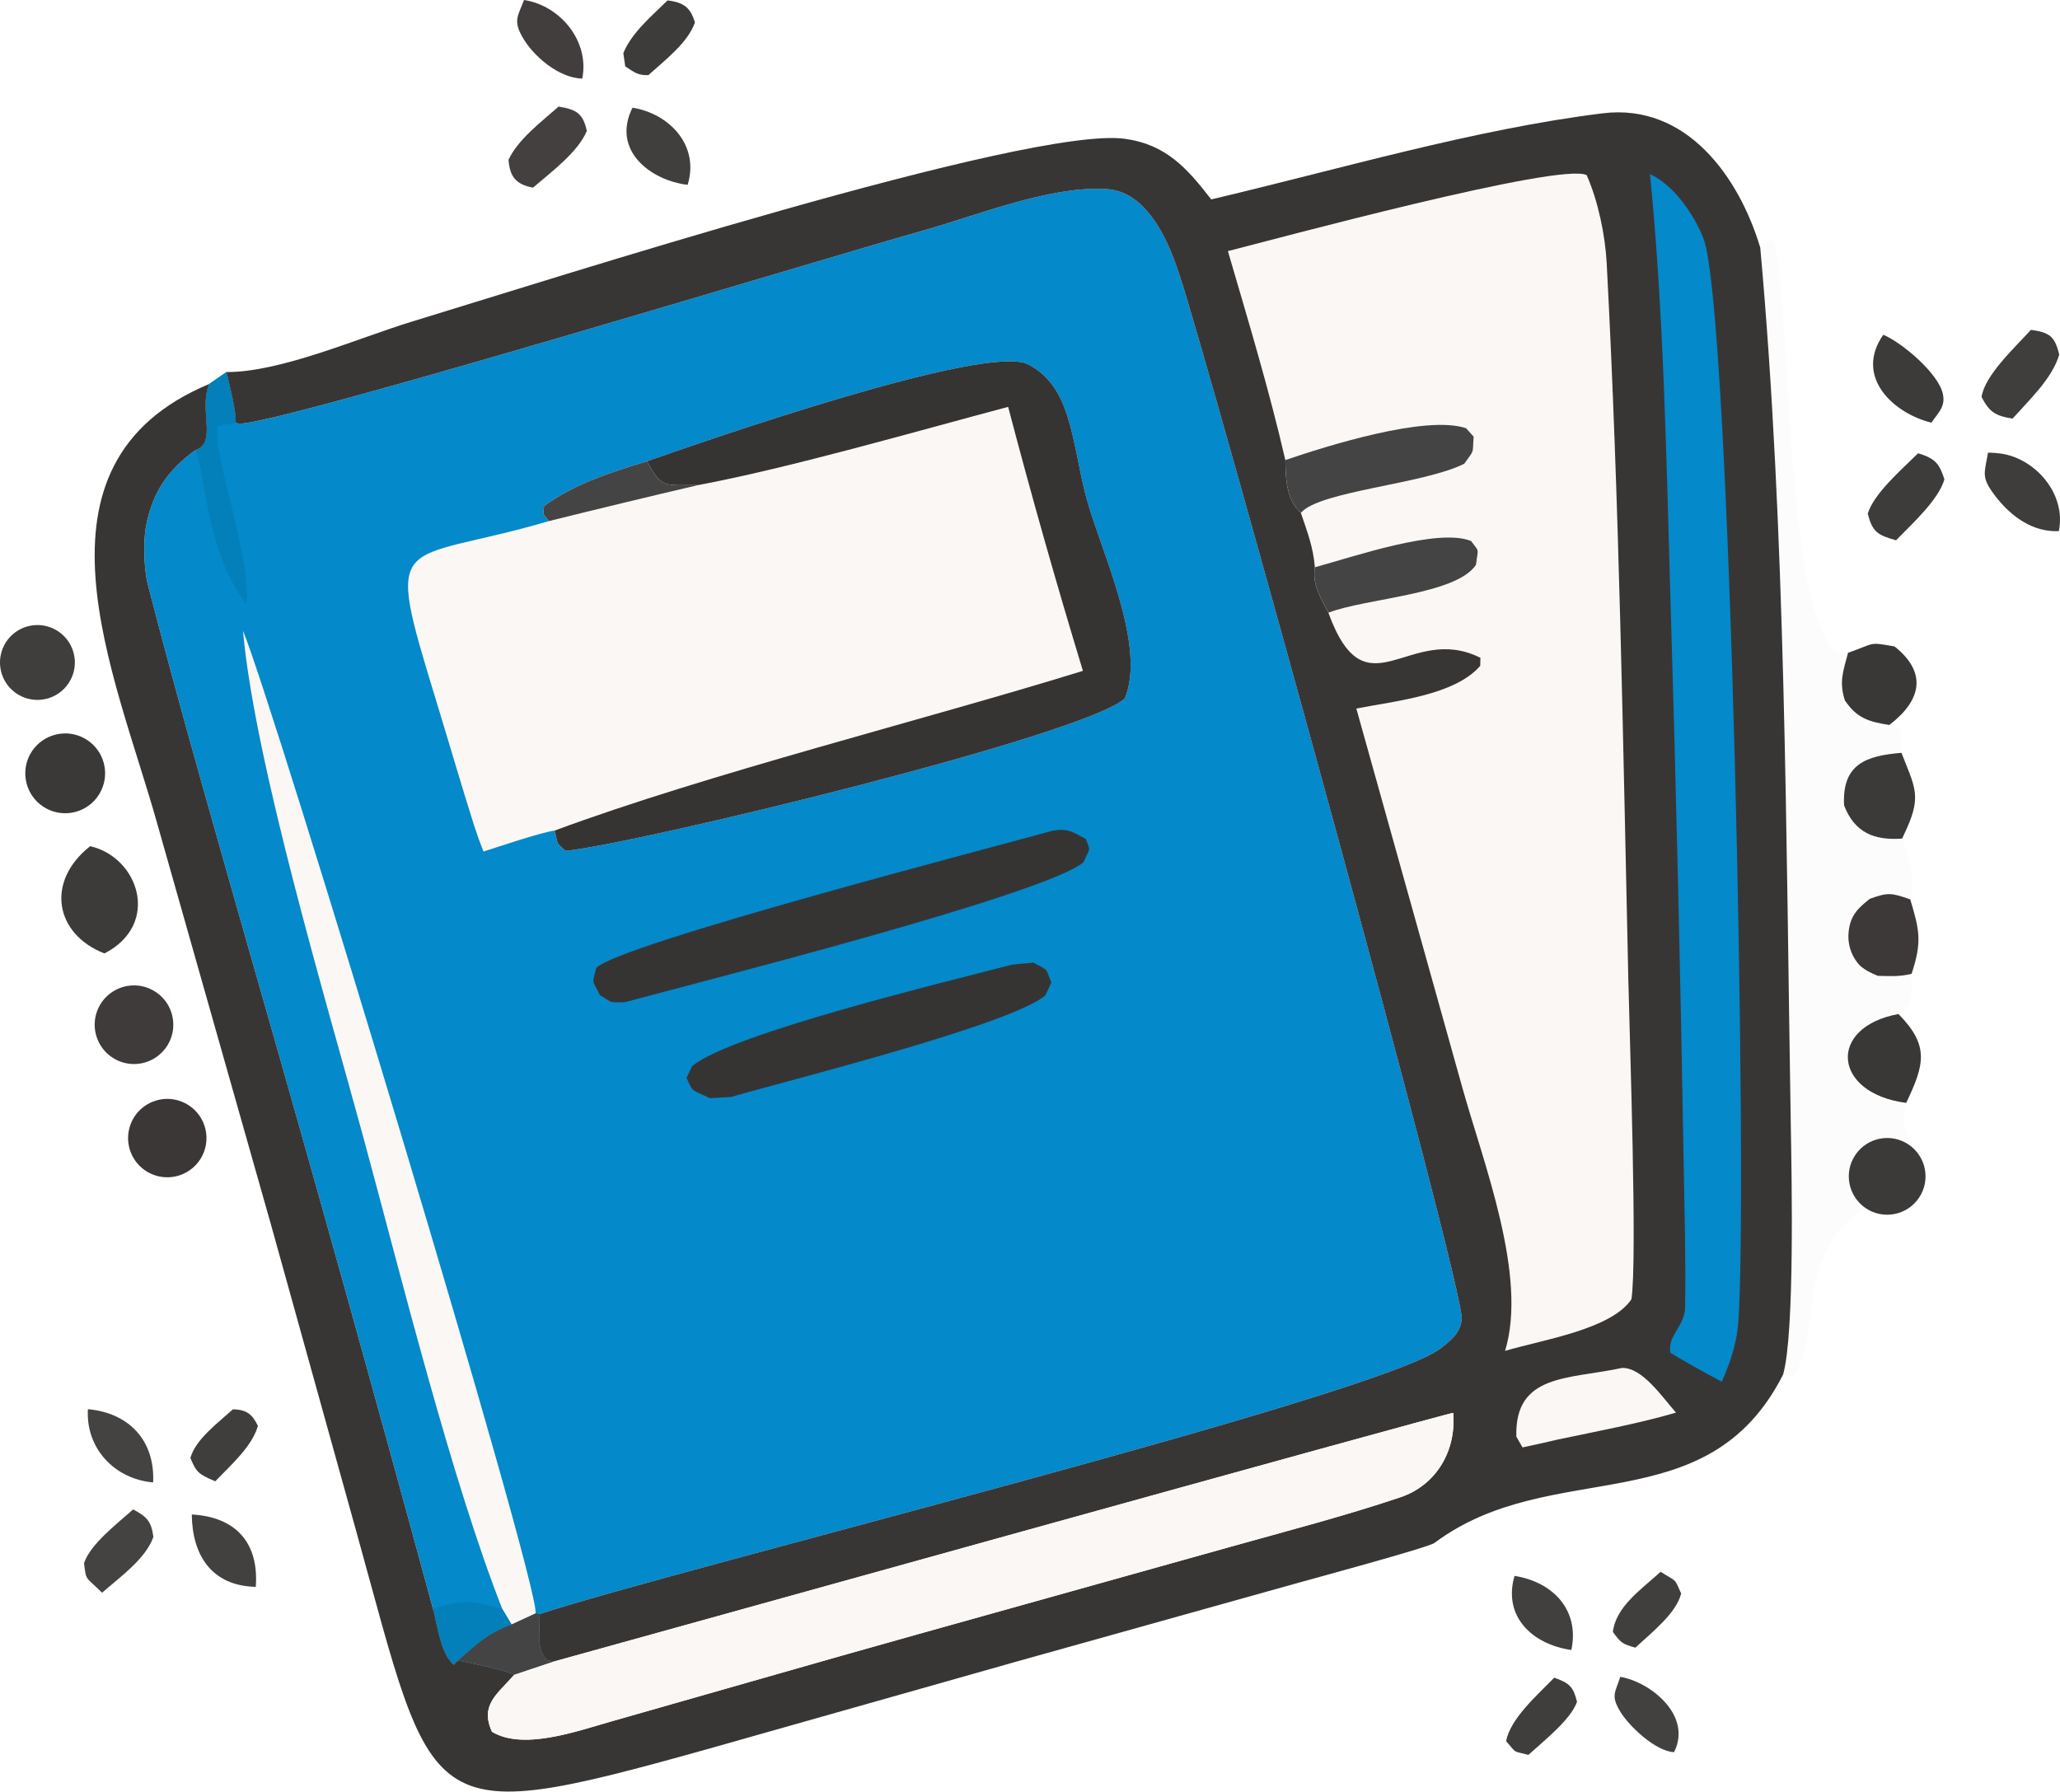
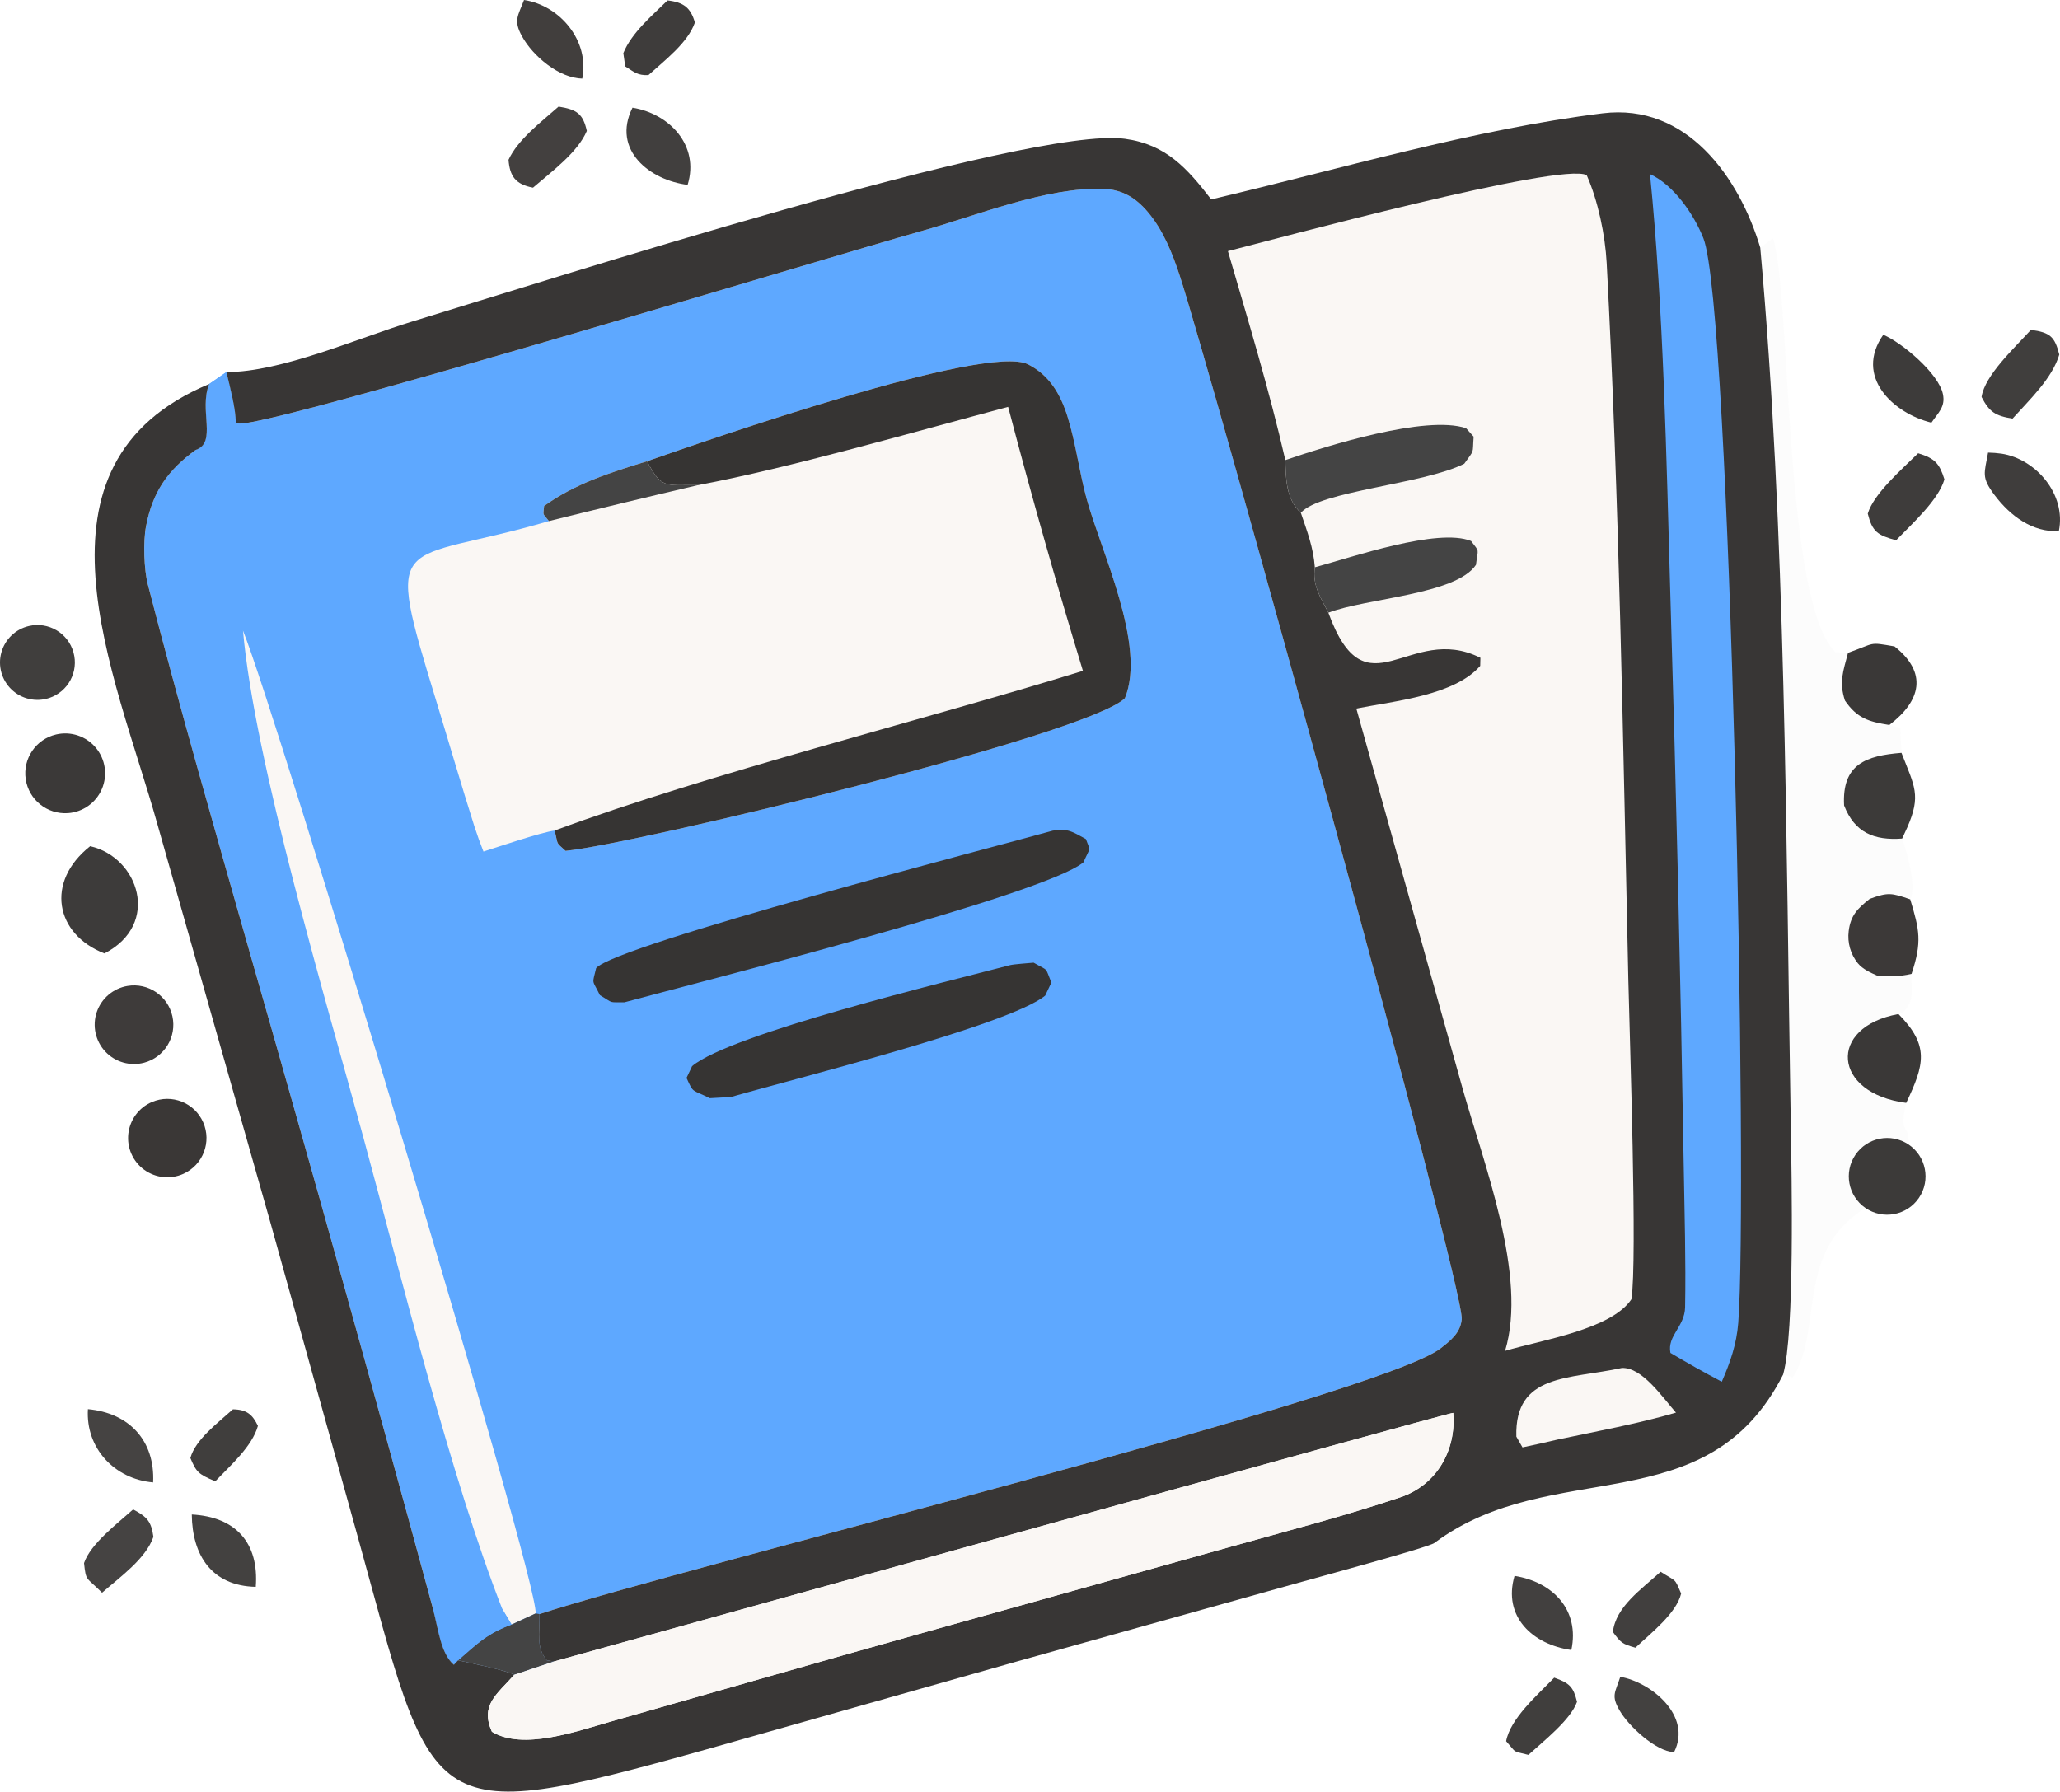
<svg xmlns="http://www.w3.org/2000/svg" preserveAspectRatio="none" overflow="visible" style="display: block;" width="92.197" height="80.192" viewBox="0 0 92.197 80.192" fill="none">
  <g id="resources_svg">
-     <path id="Vector" d="M10.55 18.936C10.596 18.943 10.643 18.951 10.69 18.957C12.065 19.13 37.107 11.498 41.234 10.345C43.705 9.654 46.86 8.355 49.398 8.455C50.243 8.488 50.839 8.859 51.379 9.496C52.065 10.307 52.474 11.344 52.801 12.343C54.163 16.497 65.554 57.652 65.42 59.055C65.363 59.66 64.932 59.998 64.476 60.352C61.75 62.472 30.449 70.184 24.146 72.247C24.158 73.144 23.989 73.75 24.476 74.32L24.805 74.367L23.02 74.962C22.62 74.749 21.033 74.435 20.503 74.316L20.314 74.515C19.724 74.016 19.616 72.904 19.378 72.005C16.736 62.275 14.025 52.564 11.246 42.872C9.681 37.354 8.05 31.72 6.617 26.158C6.444 25.487 6.405 24.252 6.535 23.565C6.83 22.003 7.513 21.047 8.75 20.144C9.736 19.816 8.893 18.364 9.361 17.188L10.135 16.652C10.279 17.279 10.566 18.331 10.55 18.936Z" fill="#0489CA" />
+     <path id="Vector" d="M10.55 18.936C10.596 18.943 10.643 18.951 10.69 18.957C12.065 19.13 37.107 11.498 41.234 10.345C43.705 9.654 46.86 8.355 49.398 8.455C50.243 8.488 50.839 8.859 51.379 9.496C52.065 10.307 52.474 11.344 52.801 12.343C54.163 16.497 65.554 57.652 65.42 59.055C65.363 59.66 64.932 59.998 64.476 60.352C61.75 62.472 30.449 70.184 24.146 72.247C24.158 73.144 23.989 73.75 24.476 74.32L24.805 74.367L23.02 74.962C22.62 74.749 21.033 74.435 20.503 74.316L20.314 74.515C19.724 74.016 19.616 72.904 19.378 72.005C16.736 62.275 14.025 52.564 11.246 42.872C9.681 37.354 8.05 31.72 6.617 26.158C6.444 25.487 6.405 24.252 6.535 23.565C6.83 22.003 7.513 21.047 8.75 20.144C9.736 19.816 8.893 18.364 9.361 17.188L10.135 16.652C10.279 17.279 10.566 18.331 10.55 18.936Z" fill="#5EA8FF" />
    <path id="Vector_2" d="M10.875 28.227C12.377 31.934 24.11 70.766 23.974 72.218L22.897 72.716L22.48 72.019C20.207 66.246 17.928 57.039 16.255 50.883C14.623 44.884 11.387 34.081 10.875 28.227Z" fill="#FAF7F4" />
-     <path id="Vector_3" d="M10.134 16.653C10.278 17.279 10.565 18.332 10.549 18.936L9.748 19.061C9.432 20.132 11.25 24.841 11.036 27.054C9.205 24.675 9.197 21.174 8.75 20.144C9.735 19.817 8.892 18.365 9.361 17.189L10.134 16.653Z" fill="#0380B9" />
+     <path id="Vector_3" d="M10.134 16.653C10.278 17.279 10.565 18.332 10.549 18.936L9.748 19.061C9.432 20.132 11.25 24.841 11.036 27.054C9.205 24.675 9.197 21.174 8.75 20.144C9.735 19.817 8.892 18.365 9.361 17.189L10.134 16.653Z" fill="#5EA8FF" />
    <path id="Vector_4" d="M23.973 72.217L24.145 72.247C24.157 73.144 23.989 73.75 24.476 74.32L24.805 74.367L23.02 74.963C22.62 74.749 21.033 74.435 20.503 74.316C21.373 73.56 21.798 73.12 22.896 72.715L23.973 72.217Z" fill="#444444" />
-     <path id="Vector_5" d="M19.377 72.006C20.746 71.592 21.102 71.637 22.478 72.019L22.895 72.716C21.797 73.121 21.372 73.561 20.502 74.316L20.312 74.516C19.723 74.017 19.615 72.904 19.377 72.006Z" fill="#0380B9" />
+     <path id="Vector_5" d="M19.377 72.006C20.746 71.592 21.102 71.637 22.478 72.019L22.895 72.716C21.797 73.121 21.372 73.561 20.502 74.316L20.312 74.516C19.723 74.017 19.615 72.904 19.377 72.006Z" fill="#5EA8FF" />
    <path id="Vector_6" d="M28.957 20.646C31.619 19.715 44.131 15.358 46.009 16.308C46.969 16.793 47.465 17.649 47.777 18.647C48.15 19.837 48.3 21.108 48.628 22.314C49.269 24.665 51.318 28.887 50.345 31.253C48.684 32.892 28.417 37.787 25.311 38.085C24.852 37.663 24.997 37.871 24.822 37.176C24.186 37.266 22.351 37.889 21.638 38.116C21.491 37.746 21.356 37.372 21.233 36.994C20.657 35.181 20.092 33.231 19.541 31.431C17.14 23.577 17.756 25.327 24.568 23.324C24.262 22.929 24.316 23.117 24.35 22.648C25.755 21.64 27.314 21.15 28.957 20.646Z" fill="#FAF7F4" />
    <path id="Vector_7" d="M28.958 20.646C31.62 19.715 44.132 15.358 46.01 16.308C46.97 16.793 47.466 17.65 47.778 18.648C48.151 19.837 48.301 21.108 48.629 22.314C49.27 24.665 51.319 28.887 50.346 31.253C48.685 32.892 28.418 37.787 25.312 38.085C24.853 37.663 24.998 37.871 24.823 37.177C31.715 34.623 41.274 32.254 48.467 30.028C47.275 26.111 46.159 22.172 45.12 18.212C40.985 19.31 35.344 20.945 31.241 21.714C29.75 21.7 29.617 21.892 28.958 20.646Z" fill="#363433" />
    <path id="Vector_8" d="M24.569 23.324C24.262 22.929 24.316 23.117 24.351 22.648C25.756 21.64 27.315 21.15 28.958 20.646C29.617 21.892 29.749 21.7 31.241 21.714C29.013 22.235 26.789 22.772 24.569 23.324Z" fill="#444444" />
    <path id="Vector_9" d="M47.118 37.181C47.799 37.071 47.993 37.228 48.6 37.558C48.819 38.133 48.791 37.912 48.49 38.598C46.724 40.064 31.152 43.992 27.946 44.864C27.208 44.853 27.497 44.931 26.848 44.542C26.485 43.8 26.502 44.098 26.681 43.333C27.575 42.291 44.776 37.839 47.118 37.181Z" fill="#363433" />
    <path id="Vector_10" d="M45.211 43.199C45.394 43.156 46.036 43.111 46.261 43.09C46.961 43.492 46.755 43.253 47.055 43.98L46.779 44.563C45.186 45.882 35.365 48.335 32.715 49.102L31.766 49.155C30.937 48.742 31.052 48.957 30.726 48.249L30.976 47.721C32.7 46.272 42.44 43.924 45.211 43.199Z" fill="#363433" />
    <path id="Vector_11" d="M54.209 8.926C59.91 7.584 65.982 5.782 71.727 5.072C75.49 4.607 77.839 7.936 78.782 11.085C79.93 23.764 79.933 37.511 80.147 50.262C80.188 52.682 80.329 59.664 79.805 61.525C76.396 68.247 69.465 65.128 64.195 69.066C63.925 69.267 58.691 70.682 57.949 70.891L45.534 74.363L31.599 78.309C18.797 81.883 19.472 81.258 15.944 68.542L12.122 54.794L7.032 36.848C5.156 30.152 0.775 20.774 9.361 17.189C8.892 18.365 9.735 19.817 8.749 20.144C7.513 21.048 6.83 22.004 6.534 23.565C6.404 24.252 6.443 25.488 6.616 26.159C8.05 31.72 9.68 37.355 11.245 42.872C14.024 52.564 16.735 62.276 19.377 72.006C19.615 72.904 19.724 74.017 20.313 74.516L20.502 74.316C21.033 74.435 22.619 74.749 23.019 74.963C22.219 75.858 21.485 76.326 22.016 77.514C23.405 78.352 25.762 77.507 27.309 77.067C31.905 75.762 36.492 74.433 41.093 73.145L55.065 69.237C57.605 68.525 60.177 67.86 62.675 67.019C64.3 66.472 65.183 64.919 65.041 63.242C64.881 63.212 27.297 73.684 24.804 74.367L24.475 74.32C23.988 73.751 24.157 73.144 24.145 72.247C30.448 70.184 61.75 62.473 64.475 60.353C64.931 59.998 65.362 59.661 65.42 59.055C65.553 57.652 54.162 16.497 52.801 12.343C52.473 11.345 52.064 10.308 51.378 9.497C50.839 8.859 50.242 8.488 49.397 8.455C46.859 8.356 43.704 9.655 41.233 10.345C37.106 11.498 12.064 19.13 10.689 18.957C10.642 18.951 10.595 18.944 10.549 18.936C10.565 18.332 10.278 17.279 10.134 16.653C12.565 16.667 16.072 15.114 18.42 14.4C24.399 12.584 46.051 5.625 50.346 6.213C52.197 6.467 53.137 7.539 54.209 8.926Z" fill="#363433" fill-opacity="0.988" />
    <path id="Vector_12" d="M54.956 11.24C57.011 10.72 69.846 7.243 71.013 7.839C71.523 8.988 71.842 10.526 71.908 11.768C72.472 22.389 72.639 33.211 72.877 43.844C72.934 46.421 73.285 56.42 73.016 58.155C72.116 59.507 69.019 59.973 67.361 60.466C68.382 57.105 66.393 52.073 65.441 48.657L60.704 31.715C62.443 31.373 65.1 31.126 66.248 29.805L66.257 29.444C63.059 27.839 61.147 32.081 59.452 27.425C59.087 26.713 58.729 26.188 58.847 25.392C58.778 24.491 58.506 23.802 58.221 22.954C57.554 22.34 57.546 21.424 57.526 20.593C56.803 17.448 55.86 14.339 54.956 11.24Z" fill="#FAF7F4" />
    <path id="Vector_13" d="M57.527 20.593C59.379 19.963 63.81 18.562 65.615 19.167L65.954 19.546C65.893 20.366 66.013 20.08 65.533 20.758C63.693 21.678 59.065 21.977 58.222 22.953C57.555 22.34 57.547 21.424 57.527 20.593Z" fill="#444444" />
    <path id="Vector_14" d="M58.848 25.392C60.537 24.934 64.346 23.615 65.838 24.215C66.238 24.745 66.149 24.512 66.058 25.283C65.168 26.619 61.164 26.769 59.453 27.424C59.088 26.712 58.729 26.188 58.848 25.392Z" fill="#444444" />
-     <path id="Vector_15" d="M73.847 7.794C74.909 8.276 75.816 9.597 76.238 10.667C77.457 13.763 78.238 53.523 77.797 59.214C77.723 60.162 77.438 60.983 77.06 61.847C76.249 61.422 75.547 61.021 74.762 60.557C74.607 59.788 75.401 59.385 75.418 58.517C75.456 56.462 75.392 54.316 75.358 52.267C75.216 43.739 75.016 35.213 74.759 26.688C74.582 20.559 74.456 13.86 73.847 7.794Z" fill="#0489CA" />
+     <path id="Vector_15" d="M73.847 7.794C74.909 8.276 75.816 9.597 76.238 10.667C77.457 13.763 78.238 53.523 77.797 59.214C77.723 60.162 77.438 60.983 77.06 61.847C76.249 61.422 75.547 61.021 74.762 60.557C74.607 59.788 75.401 59.385 75.418 58.517C75.456 56.462 75.392 54.316 75.358 52.267C75.216 43.739 75.016 35.213 74.759 26.688C74.582 20.559 74.456 13.86 73.847 7.794Z" fill="#5EA8FF" />
    <path id="Vector_16" d="M72.585 61.232C73.497 61.188 74.408 62.551 75.01 63.23C73.368 63.713 71.416 64.077 69.722 64.434C69.196 64.559 68.669 64.676 68.14 64.787L67.865 64.304C67.785 61.47 70.225 61.744 72.585 61.232Z" fill="#FAF7F4" />
    <path id="Vector_17" d="M24.804 74.367C27.297 73.684 64.88 63.212 65.04 63.242C65.182 64.919 64.3 66.472 62.675 67.019C60.177 67.86 57.605 68.525 55.064 69.238L41.092 73.146C36.491 74.433 31.905 75.762 27.309 77.067C25.761 77.507 23.405 78.352 22.015 77.514C21.484 76.326 22.219 75.858 23.019 74.963L24.804 74.367Z" fill="#FAF7F4" />
    <path id="Vector_18" d="M78.783 11.085L79.352 10.662C80.174 13.178 79.812 26.998 82.157 29.197L82.71 29.221C82.49 30.059 82.301 30.523 82.571 31.357C83.109 32.143 83.631 32.307 84.558 32.45L85.049 32.588L85.101 33.698C83.521 33.825 82.432 34.198 82.533 36.054C83.008 37.27 83.875 37.626 85.132 37.535C85.343 38.141 85.799 39.673 85.493 40.256C84.648 39.965 84.509 39.933 83.682 40.233C83.152 40.653 82.826 40.964 82.739 41.676C82.675 42.192 82.822 42.712 83.148 43.116C83.367 43.384 83.722 43.54 84.034 43.678C84.604 43.691 84.994 43.725 85.553 43.59C85.532 44.555 85.701 44.717 85.159 45.334L84.967 45.389C81.77 45.976 82.021 48.941 85.315 49.366C84.959 50.921 85.489 50.209 85.409 51.223C84.624 50.703 83.566 50.912 83.038 51.692C82.511 52.473 82.71 53.532 83.485 54.068C80.311 56.047 81.625 59.491 80.238 61.655L79.806 61.525C80.329 59.664 80.189 52.682 80.148 50.262C79.934 37.511 79.93 23.764 78.783 11.085Z" fill="#444444" fill-opacity="0.016" />
    <path id="Vector_19" d="M4.035 37.876C6.205 38.368 7.214 41.368 4.675 42.677C2.474 41.82 2.014 39.476 4.035 37.876Z" fill="#353231" fill-opacity="0.957" />
    <path id="Vector_20" d="M2.511 32.876C3.166 32.722 3.852 32.95 4.285 33.465C4.718 33.98 4.825 34.694 4.561 35.314C4.298 35.933 3.709 36.352 3.038 36.397C2.109 36.459 1.289 35.799 1.151 34.879C1.014 33.959 1.605 33.088 2.511 32.876Z" fill="#363433" fill-opacity="0.969" />
    <path id="Vector_21" d="M5.708 44.131C6.634 43.977 7.518 44.577 7.717 45.494C7.916 46.412 7.36 47.324 6.453 47.567C5.826 47.735 5.158 47.544 4.714 47.071C4.27 46.597 4.123 45.918 4.33 45.303C4.538 44.689 5.068 44.238 5.708 44.131Z" fill="#353231" fill-opacity="0.953" />
    <path id="Vector_22" d="M6.798 49.328C7.682 48.95 8.706 49.355 9.093 50.235C9.48 51.115 9.087 52.143 8.211 52.54C7.635 52.8 6.965 52.732 6.454 52.36C5.944 51.989 5.673 51.372 5.744 50.744C5.815 50.117 6.217 49.576 6.798 49.328Z" fill="#353231" fill-opacity="0.969" />
    <path id="Vector_23" d="M82.71 29.22C83.969 28.78 83.598 28.728 84.792 28.935C86.27 30.11 85.992 31.355 84.559 32.45C83.631 32.307 83.109 32.143 82.571 31.356C82.301 30.523 82.491 30.058 82.71 29.22Z" fill="#363433" fill-opacity="0.973" />
    <path id="Vector_24" d="M85.553 43.59C84.995 43.725 84.605 43.691 84.034 43.678C83.722 43.54 83.368 43.383 83.149 43.116C82.823 42.711 82.675 42.192 82.74 41.676C82.826 40.964 83.153 40.653 83.683 40.233C84.509 39.933 84.649 39.965 85.494 40.256C85.906 41.623 86.032 42.158 85.553 43.59Z" fill="#353231" fill-opacity="0.961" />
    <path id="Vector_25" d="M85.132 37.535C83.876 37.626 83.009 37.27 82.534 36.054C82.433 34.198 83.522 33.825 85.102 33.698C85.688 35.207 85.994 35.595 85.358 37.045C85.285 37.21 85.21 37.373 85.132 37.535Z" fill="#363433" fill-opacity="0.965" />
    <path id="Vector_26" d="M85.314 49.366C82.02 48.941 81.77 45.976 84.967 45.389C86.368 46.809 86.126 47.654 85.314 49.366Z" fill="#363433" fill-opacity="0.973" />
    <path id="Vector_27" d="M83.486 54.068C82.711 53.532 82.511 52.473 83.039 51.693C83.567 50.912 84.625 50.703 85.41 51.223C86.206 51.751 86.419 52.826 85.884 53.617C85.349 54.408 84.271 54.61 83.486 54.068Z" fill="#363433" fill-opacity="0.965" />
    <path id="Vector_28" d="M1.291 28.022C2.165 27.816 3.046 28.336 3.288 29.2C3.531 30.064 3.05 30.965 2.197 31.245C1.612 31.436 0.969 31.292 0.522 30.868C0.076 30.445 -0.103 29.81 0.058 29.216C0.218 28.621 0.692 28.163 1.291 28.022Z" fill="#363433" fill-opacity="0.949" />
    <path id="Vector_29" d="M90.896 14.764C91.767 14.883 91.962 15.077 92.165 15.872C91.846 16.939 90.842 17.881 90.073 18.738C89.293 18.612 89.033 18.436 88.686 17.77C88.829 16.798 90.165 15.568 90.896 14.764Z" fill="#363433" fill-opacity="0.949" />
    <path id="Vector_30" d="M85.848 20.288C86.614 20.519 86.805 20.762 87.024 21.457C86.755 22.384 85.577 23.442 84.86 24.184C84.023 23.951 83.799 23.801 83.593 22.991C83.867 22.085 85.127 21 85.848 20.288Z" fill="#363433" fill-opacity="0.957" />
    <path id="Vector_31" d="M84.287 14.984C85.118 15.33 86.766 16.714 86.957 17.642C87.075 18.213 86.751 18.463 86.443 18.919C84.736 18.501 82.976 16.866 84.287 14.984Z" fill="#363433" fill-opacity="0.961" />
    <path id="Vector_32" d="M88.977 20.259C89.178 20.262 89.379 20.278 89.578 20.306C91.099 20.536 92.487 22.109 92.145 23.774C90.963 23.83 89.976 23.1 89.267 22.159C88.66 21.353 88.813 21.189 88.977 20.259Z" fill="#363433" fill-opacity="0.953" />
    <path id="Vector_33" d="M25 4.771C25.822 4.902 26.094 5.095 26.264 5.86C25.857 6.825 24.686 7.683 23.855 8.4C23.062 8.25 22.817 7.881 22.759 7.153C23.182 6.24 24.221 5.46 25 4.771Z" fill="#353231" fill-opacity="0.929" />
    <path id="Vector_34" d="M28.307 4.82C29.961 5.085 31.319 6.512 30.775 8.274C29.092 8.069 27.362 6.717 28.307 4.82Z" fill="#363433" fill-opacity="0.945" />
    <path id="Vector_35" d="M29.877 0.019C30.601 0.103 30.911 0.347 31.101 1.007C30.787 1.915 29.761 2.69 29.02 3.362C28.535 3.38 28.395 3.233 27.983 2.972L27.898 2.378C28.274 1.461 29.155 0.728 29.877 0.019Z" fill="#363433" fill-opacity="0.957" />
    <path id="Vector_36" d="M5.959 67.563C6.598 67.902 6.77 68.111 6.866 68.791C6.526 69.768 5.385 70.579 4.568 71.291C3.846 70.567 3.853 70.801 3.761 69.965C4.052 69.105 5.237 68.209 5.959 67.563Z" fill="#363433" fill-opacity="0.925" />
    <path id="Vector_37" d="M23.453 3.06075e-05C25.047 0.238 26.396 1.818 26.06 3.518C25.026 3.498 23.857 2.521 23.365 1.629C22.967 0.907 23.183 0.719 23.453 3.06075e-05Z" fill="#353231" fill-opacity="0.941" />
    <path id="Vector_38" d="M8.584 67.79C10.575 67.898 11.595 69.081 11.447 71.029C9.473 70.985 8.601 69.614 8.584 67.79Z" fill="#363433" fill-opacity="0.933" />
    <path id="Vector_39" d="M69.56 75.094C70.257 75.339 70.416 75.511 70.581 76.175C70.296 76.981 69.086 77.927 68.406 78.549C67.655 78.352 67.918 78.515 67.408 77.936C67.596 76.926 68.793 75.886 69.56 75.094Z" fill="#363433" fill-opacity="0.949" />
    <path id="Vector_40" d="M3.935 63.075C5.795 63.246 6.94 64.497 6.854 66.354C5.124 66.206 3.829 64.822 3.935 63.075Z" fill="#363433" fill-opacity="0.925" />
    <path id="Vector_41" d="M67.784 70.538C69.507 70.809 70.708 72.074 70.327 73.855C68.593 73.61 67.251 72.362 67.784 70.538Z" fill="#363433" fill-opacity="0.941" />
    <path id="Vector_42" d="M10.425 63.082C11.055 63.094 11.303 63.324 11.543 63.824C11.282 64.748 10.324 65.584 9.634 66.304C8.857 65.978 8.787 65.883 8.52 65.262C8.751 64.43 9.748 63.693 10.425 63.082Z" fill="#363433" fill-opacity="0.949" />
    <path id="Vector_43" d="M74.323 70.354C75.058 70.827 74.921 70.597 75.241 71.328C75.027 72.214 73.903 73.085 73.195 73.751C72.606 73.585 72.55 73.541 72.186 73.048C72.317 71.922 73.432 71.163 74.323 70.354Z" fill="#363433" fill-opacity="0.945" />
    <path id="Vector_44" d="M72.517 75.056C73.861 75.284 75.754 76.78 74.924 78.428C74.111 78.399 72.895 77.266 72.494 76.576C72.092 75.887 72.288 75.772 72.517 75.056Z" fill="#363433" fill-opacity="0.933" />
  </g>
</svg>
